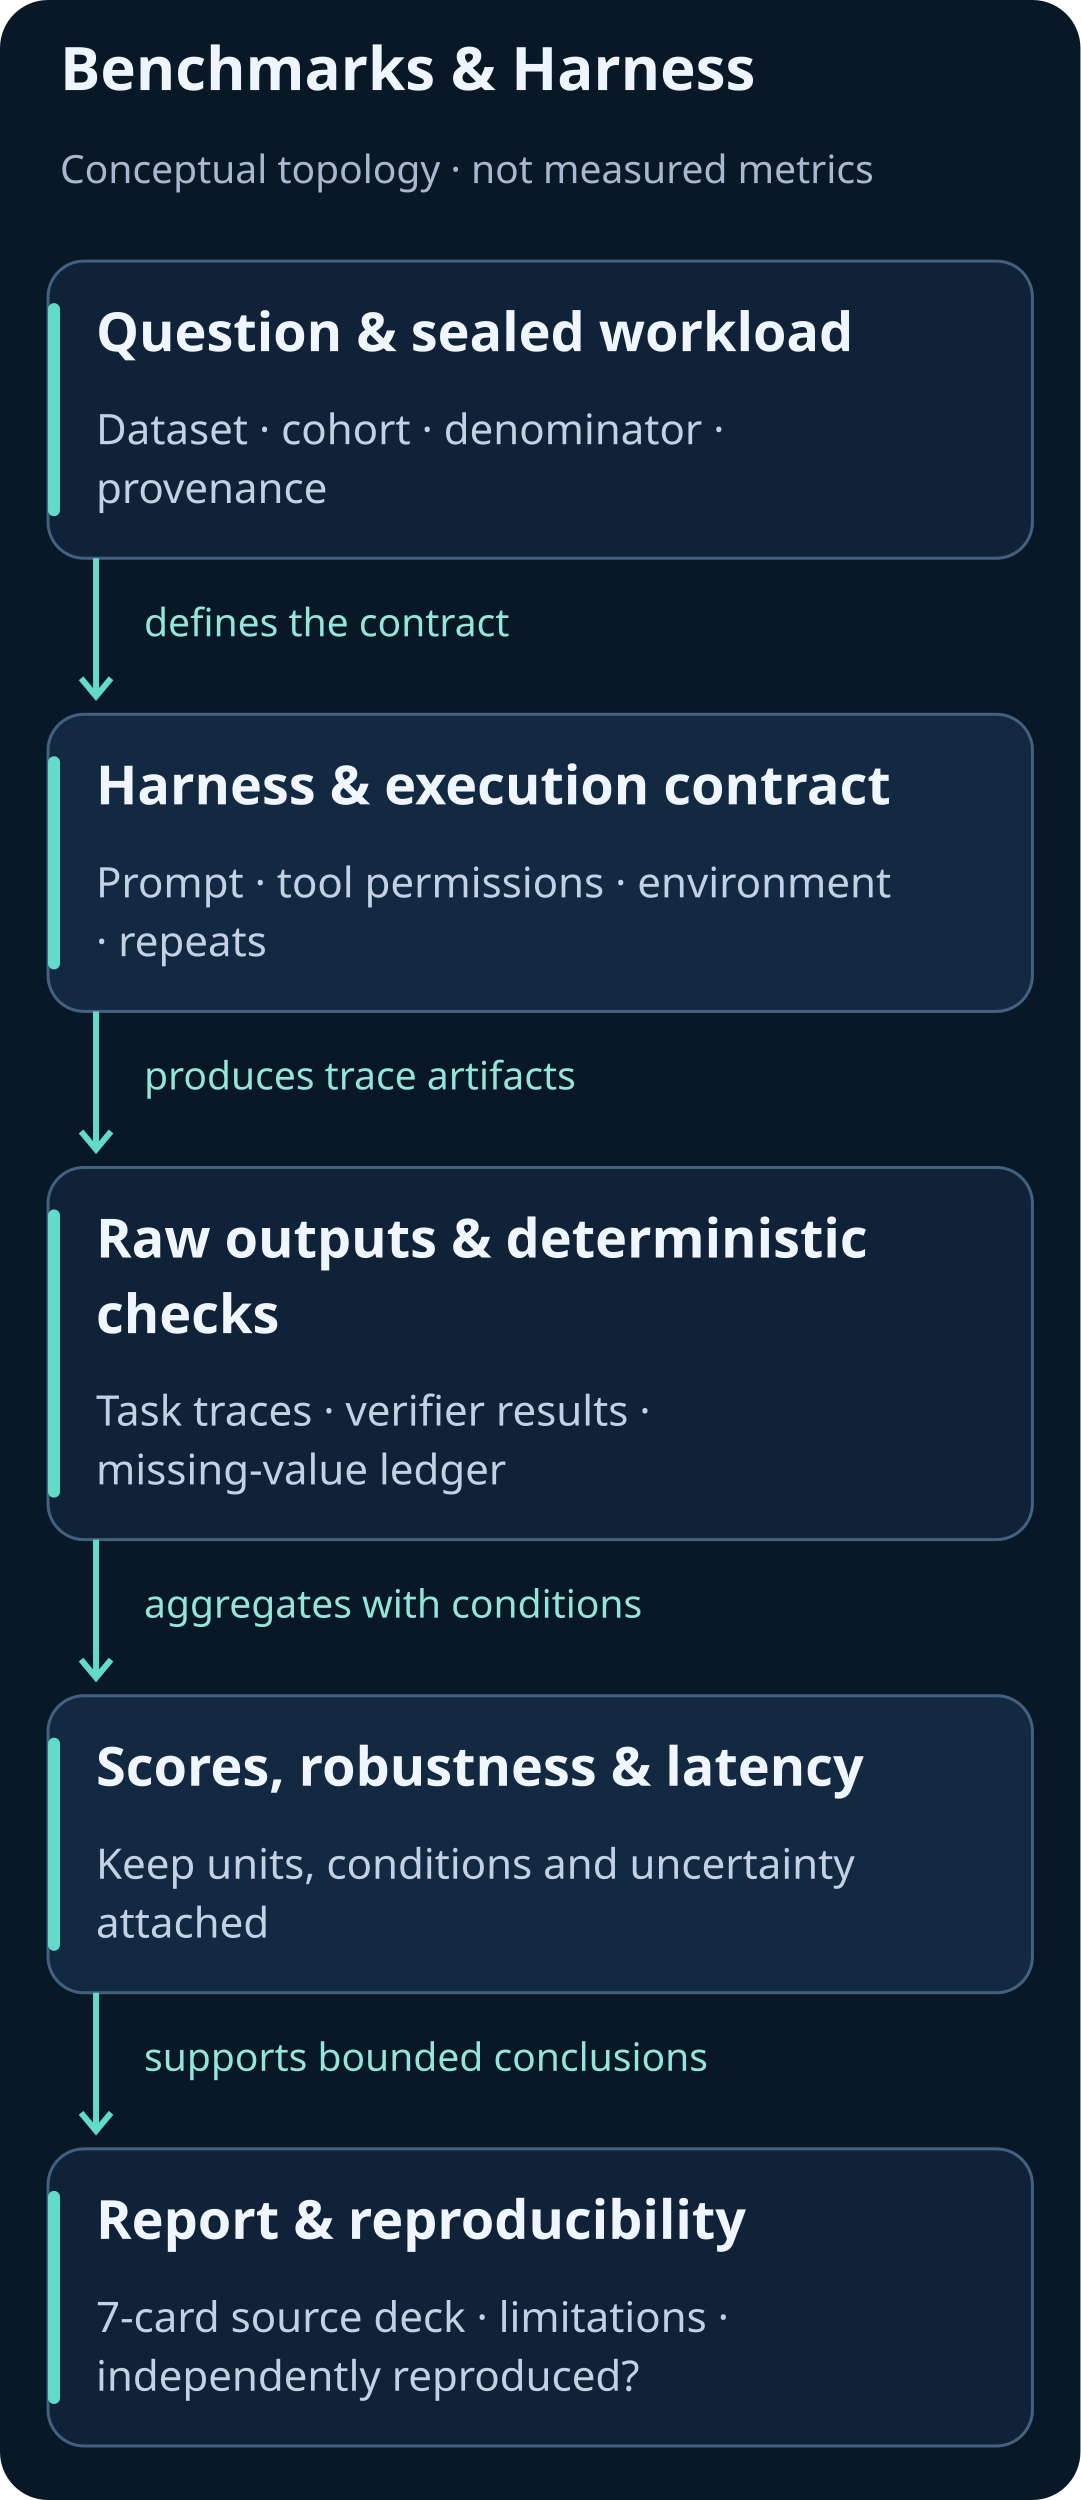
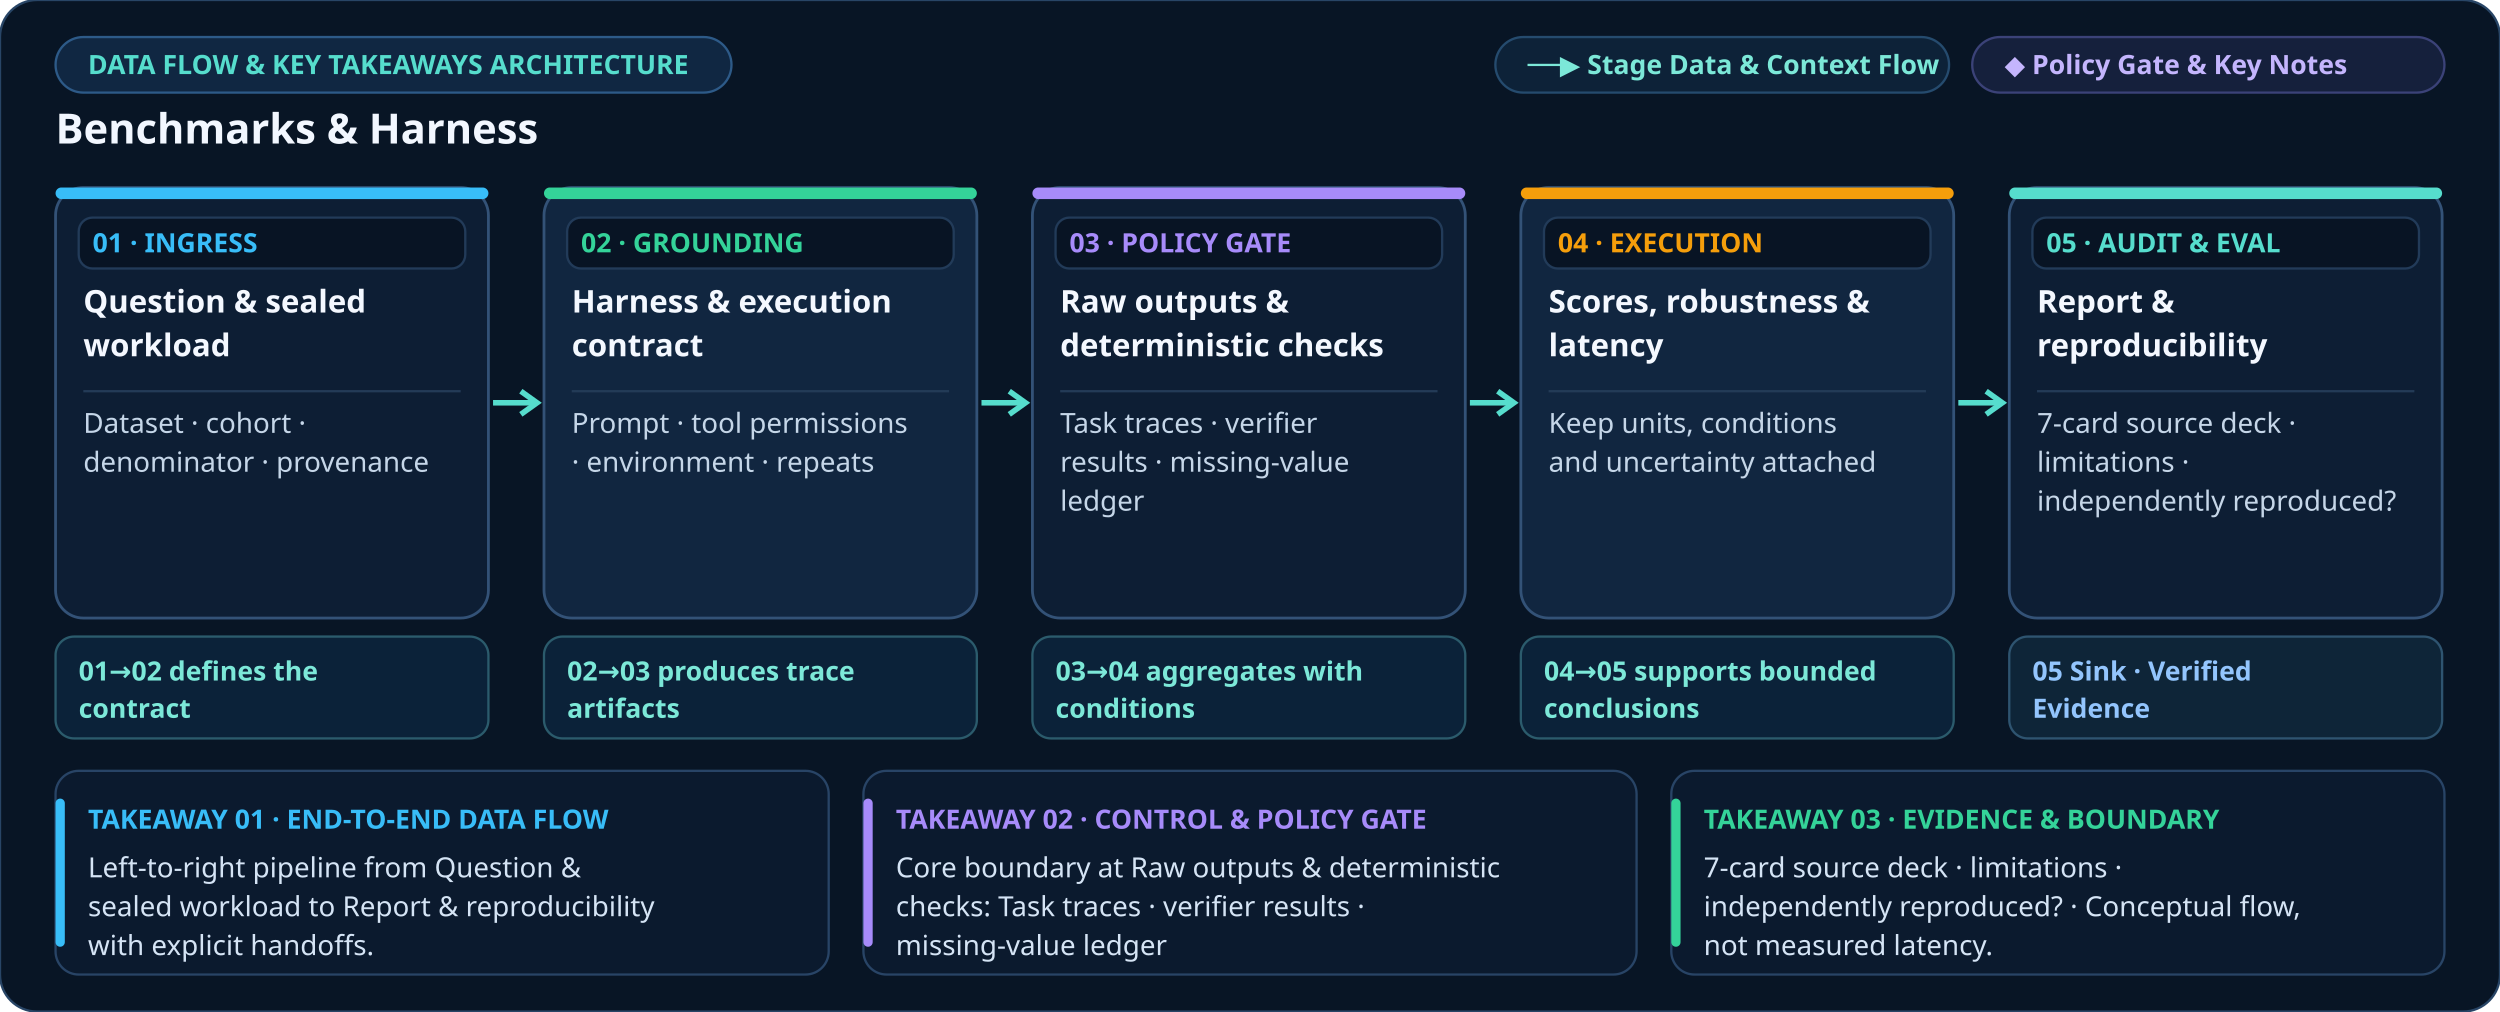
- <svg xmlns="http://www.w3.org/2000/svg" lang="en" role="img" aria-labelledby="knowledge-3d34bff4fe6c-title knowledge-3d34bff4fe6c-desc" viewBox="0 0 360 833" width="360" style="display:block;width:100%;height:auto;max-width:560px;margin:0 auto;font-family:system-ui,sans-serif">
-   <rect width="360" height="833" rx="16" fill="#091827" />
-   <text x="20" y="30" fill="#eef5ff" font-size="20" font-weight="700">
-     <tspan x="20" dy="0">Benchmarks &amp; Harness</tspan>
+ <svg xmlns="http://www.w3.org/2000/svg" lang="en" class="knowledge-graph-wide" role="img" aria-labelledby="knowledge-3d34bff4fe6c-title knowledge-3d34bff4fe6c-desc" viewBox="0 0 1080 437" width="1080" style="width:100%;height:auto;max-width:1080px;margin:0 auto;font-family:system-ui,sans-serif">
+   <rect width="1080" height="437" rx="16" fill="#081525" stroke="#284566" />
+   <rect x="24" y="16" width="292" height="24" rx="12" fill="#102742" stroke="#2d5a88" />
+   <text x="38" y="32" fill="#56ddcd" font-size="11.5" font-weight="700">
+     <tspan x="38" dy="0">DATA FLOW &amp; KEY TAKEAWAYS ARCHITECTURE</tspan>
  </text>
-   <text x="20" y="61" fill="#a9b8ce" font-size="13" font-weight="400">
-     <tspan x="20" dy="0">Conceptual topology · not measured metrics</tspan>
+   <rect x="646" y="16" width="196" height="24" rx="12" fill="#0d2238" stroke="#254b6e" />
+   <text x="660" y="32" fill="#7ce8d8" font-size="11.5" font-weight="600">
+     <tspan x="660" dy="0">──▶ Stage Data &amp; Context Flow</tspan>
+   </text>
+   <rect x="852" y="16" width="204" height="24" rx="12" fill="#15203c" stroke="#3b4278" />
+   <text x="866" y="32" fill="#c4b5fd" font-size="11.5" font-weight="600">
+     <tspan x="866" dy="0">◆ Policy Gate &amp; Key Notes</tspan>
+   </text>
+   <text x="24" y="62" fill="#f2f7ff" font-size="18" font-weight="700">
+     <tspan x="24" dy="0">Benchmarks &amp; Harness</tspan>
  </text>
  <g data-concept="1">
-     <rect x="16" y="87" width="328" height="99" rx="12" fill="#102238" stroke="#43617f" />
-     <rect x="16" y="101" width="4" height="71" rx="2" fill="#63dbca" />
-     <text x="32" y="117" fill="#f0f6ff" font-size="18" font-weight="650">
-       <tspan x="32" dy="0">Question &amp; sealed workload</tspan>
+     <rect x="24" y="81" width="187" height="186" rx="12" fill="#0d1e34" stroke="#335277" stroke-width="1.2" />
+     <rect x="24" y="81" width="187" height="5" rx="2.5" fill="#38bdf8" />
+     <rect x="34" y="94" width="167" height="22" rx="6" fill="#081424" stroke="#223b59" />
+     <text x="40" y="109" fill="#38bdf8" font-size="11.5" font-weight="700">
+       <tspan x="40" dy="0">01 · INGRESS</tspan>
    </text>
-     <text x="32" y="148" fill="#c2d1e3" font-size="14" font-weight="400">
-       <tspan x="32" dy="0">Dataset · cohort · denominator ·</tspan>
-       <tspan x="32" dy="19.6">provenance</tspan>
+     <text x="36" y="135" fill="#f4f8ff" font-size="13.5" font-weight="700">
+       <tspan x="36" dy="0">Question &amp; sealed</tspan>
+       <tspan x="36" dy="18.9">workload</tspan>
+     </text>
+     <path d="M36 169 H199" stroke="#233b57" stroke-width="1" />
+     <text x="36" y="187" fill="#c5d6e8" font-size="12" font-weight="400">
+       <tspan x="36" dy="0">Dataset · cohort ·</tspan>
+       <tspan x="36" dy="16.8">denominator · provenance</tspan>
    </text>
  </g>
  <g data-relationship="defines the contract">
-     <path d="M32 186 V231" fill="none" stroke="#63dbca" stroke-width="2" />
-     <path d="M27 226 L32 232 L37 226" fill="none" stroke="#63dbca" stroke-width="2" />
-     <text x="48" y="212" fill="#94e5da" font-size="13" font-weight="400">
-       <tspan x="48" dy="0">defines the contract</tspan>
+     <path d="M213 174 H231" fill="none" stroke="#56ddcd" stroke-width="2.4" />
+     <path d="M225 169 L232 174 L225 179" fill="none" stroke="#56ddcd" stroke-width="2.4" />
+     <rect x="24" y="275" width="187" height="44" rx="8" fill="#0b2239" stroke="#2b5b6c" />
+     <text x="34" y="294" fill="#7ce8d8" font-size="11.5" font-weight="600">
+       <tspan x="34" dy="0">01→02 defines the</tspan>
+       <tspan x="34" dy="16.1">contract</tspan>
    </text>
  </g>
  <g data-concept="2">
-     <rect x="16" y="238" width="328" height="99" rx="12" fill="#132942" stroke="#43617f" />
-     <rect x="16" y="252" width="4" height="71" rx="2" fill="#63dbca" />
-     <text x="32" y="268" fill="#f0f6ff" font-size="18" font-weight="650">
-       <tspan x="32" dy="0">Harness &amp; execution contract</tspan>
+     <rect x="235" y="81" width="187" height="186" rx="12" fill="#112640" stroke="#335277" stroke-width="1.2" />
+     <rect x="235" y="81" width="187" height="5" rx="2.5" fill="#34d399" />
+     <rect x="245" y="94" width="167" height="22" rx="6" fill="#081424" stroke="#223b59" />
+     <text x="251" y="109" fill="#34d399" font-size="11.5" font-weight="700">
+       <tspan x="251" dy="0">02 · GROUNDING</tspan>
    </text>
-     <text x="32" y="299" fill="#c2d1e3" font-size="14" font-weight="400">
-       <tspan x="32" dy="0">Prompt · tool permissions · environment</tspan>
-       <tspan x="32" dy="19.6">· repeats</tspan>
+     <text x="247" y="135" fill="#f4f8ff" font-size="13.5" font-weight="700">
+       <tspan x="247" dy="0">Harness &amp; execution</tspan>
+       <tspan x="247" dy="18.9">contract</tspan>
+     </text>
+     <path d="M247 169 H410" stroke="#233b57" stroke-width="1" />
+     <text x="247" y="187" fill="#c5d6e8" font-size="12" font-weight="400">
+       <tspan x="247" dy="0">Prompt · tool permissions</tspan>
+       <tspan x="247" dy="16.8">· environment · repeats</tspan>
    </text>
  </g>
  <g data-relationship="produces trace artifacts">
-     <path d="M32 337 V382" fill="none" stroke="#63dbca" stroke-width="2" />
-     <path d="M27 377 L32 383 L37 377" fill="none" stroke="#63dbca" stroke-width="2" />
-     <text x="48" y="363" fill="#94e5da" font-size="13" font-weight="400">
-       <tspan x="48" dy="0">produces trace artifacts</tspan>
+     <path d="M424 174 H442" fill="none" stroke="#56ddcd" stroke-width="2.4" />
+     <path d="M436 169 L443 174 L436 179" fill="none" stroke="#56ddcd" stroke-width="2.4" />
+     <rect x="235" y="275" width="187" height="44" rx="8" fill="#0b2239" stroke="#2b5b6c" />
+     <text x="245" y="294" fill="#7ce8d8" font-size="11.5" font-weight="600">
+       <tspan x="245" dy="0">02→03 produces trace</tspan>
+       <tspan x="245" dy="16.1">artifacts</tspan>
    </text>
  </g>
  <g data-concept="3">
-     <rect x="16" y="389" width="328" height="124" rx="12" fill="#102238" stroke="#43617f" />
-     <rect x="16" y="403" width="4" height="96" rx="2" fill="#63dbca" />
-     <text x="32" y="419" fill="#f0f6ff" font-size="18" font-weight="650">
-       <tspan x="32" dy="0">Raw outputs &amp; deterministic</tspan>
-       <tspan x="32" dy="25.2">checks</tspan>
+     <rect x="446" y="81" width="187" height="186" rx="12" fill="#0d1e34" stroke="#335277" stroke-width="1.2" />
+     <rect x="446" y="81" width="187" height="5" rx="2.5" fill="#a78bfa" />
+     <rect x="456" y="94" width="167" height="22" rx="6" fill="#081424" stroke="#223b59" />
+     <text x="462" y="109" fill="#a78bfa" font-size="11.5" font-weight="700">
+       <tspan x="462" dy="0">03 · POLICY GATE</tspan>
    </text>
-     <text x="32" y="475" fill="#c2d1e3" font-size="14" font-weight="400">
-       <tspan x="32" dy="0">Task traces · verifier results ·</tspan>
-       <tspan x="32" dy="19.6">missing-value ledger</tspan>
+     <text x="458" y="135" fill="#f4f8ff" font-size="13.5" font-weight="700">
+       <tspan x="458" dy="0">Raw outputs &amp;</tspan>
+       <tspan x="458" dy="18.9">deterministic checks</tspan>
+     </text>
+     <path d="M458 169 H621" stroke="#233b57" stroke-width="1" />
+     <text x="458" y="187" fill="#c5d6e8" font-size="12" font-weight="400">
+       <tspan x="458" dy="0">Task traces · verifier</tspan>
+       <tspan x="458" dy="16.8">results · missing-value</tspan>
+       <tspan x="458" dy="16.8">ledger</tspan>
    </text>
  </g>
  <g data-relationship="aggregates with conditions">
-     <path d="M32 513 V558" fill="none" stroke="#63dbca" stroke-width="2" />
-     <path d="M27 553 L32 559 L37 553" fill="none" stroke="#63dbca" stroke-width="2" />
-     <text x="48" y="539" fill="#94e5da" font-size="13" font-weight="400">
-       <tspan x="48" dy="0">aggregates with conditions</tspan>
+     <path d="M635 174 H653" fill="none" stroke="#56ddcd" stroke-width="2.4" />
+     <path d="M647 169 L654 174 L647 179" fill="none" stroke="#56ddcd" stroke-width="2.4" />
+     <rect x="446" y="275" width="187" height="44" rx="8" fill="#0b2239" stroke="#2b5b6c" />
+     <text x="456" y="294" fill="#7ce8d8" font-size="11.5" font-weight="600">
+       <tspan x="456" dy="0">03→04 aggregates with</tspan>
+       <tspan x="456" dy="16.1">conditions</tspan>
    </text>
  </g>
  <g data-concept="4">
-     <rect x="16" y="565" width="328" height="99" rx="12" fill="#132942" stroke="#43617f" />
-     <rect x="16" y="579" width="4" height="71" rx="2" fill="#63dbca" />
-     <text x="32" y="595" fill="#f0f6ff" font-size="18" font-weight="650">
-       <tspan x="32" dy="0">Scores, robustness &amp; latency</tspan>
+     <rect x="657" y="81" width="187" height="186" rx="12" fill="#112640" stroke="#335277" stroke-width="1.2" />
+     <rect x="657" y="81" width="187" height="5" rx="2.5" fill="#f59e0b" />
+     <rect x="667" y="94" width="167" height="22" rx="6" fill="#081424" stroke="#223b59" />
+     <text x="673" y="109" fill="#f59e0b" font-size="11.5" font-weight="700">
+       <tspan x="673" dy="0">04 · EXECUTION</tspan>
    </text>
-     <text x="32" y="626" fill="#c2d1e3" font-size="14" font-weight="400">
-       <tspan x="32" dy="0">Keep units, conditions and uncertainty</tspan>
-       <tspan x="32" dy="19.6">attached</tspan>
+     <text x="669" y="135" fill="#f4f8ff" font-size="13.5" font-weight="700">
+       <tspan x="669" dy="0">Scores, robustness &amp;</tspan>
+       <tspan x="669" dy="18.9">latency</tspan>
+     </text>
+     <path d="M669 169 H832" stroke="#233b57" stroke-width="1" />
+     <text x="669" y="187" fill="#c5d6e8" font-size="12" font-weight="400">
+       <tspan x="669" dy="0">Keep units, conditions</tspan>
+       <tspan x="669" dy="16.8">and uncertainty attached</tspan>
    </text>
  </g>
  <g data-relationship="supports bounded conclusions">
-     <path d="M32 664 V709" fill="none" stroke="#63dbca" stroke-width="2" />
-     <path d="M27 704 L32 710 L37 704" fill="none" stroke="#63dbca" stroke-width="2" />
-     <text x="48" y="690" fill="#94e5da" font-size="13" font-weight="400">
-       <tspan x="48" dy="0">supports bounded conclusions</tspan>
+     <path d="M846 174 H864" fill="none" stroke="#56ddcd" stroke-width="2.4" />
+     <path d="M858 169 L865 174 L858 179" fill="none" stroke="#56ddcd" stroke-width="2.4" />
+     <rect x="657" y="275" width="187" height="44" rx="8" fill="#0b2239" stroke="#2b5b6c" />
+     <text x="667" y="294" fill="#7ce8d8" font-size="11.5" font-weight="600">
+       <tspan x="667" dy="0">04→05 supports bounded</tspan>
+       <tspan x="667" dy="16.1">conclusions</tspan>
    </text>
  </g>
  <g data-concept="5">
-     <rect x="16" y="716" width="328" height="99" rx="12" fill="#102238" stroke="#43617f" />
-     <rect x="16" y="730" width="4" height="71" rx="2" fill="#63dbca" />
-     <text x="32" y="746" fill="#f0f6ff" font-size="18" font-weight="650">
-       <tspan x="32" dy="0">Report &amp; reproducibility</tspan>
+     <rect x="868" y="81" width="187" height="186" rx="12" fill="#0d1e34" stroke="#335277" stroke-width="1.2" />
+     <rect x="868" y="81" width="187" height="5" rx="2.5" fill="#56ddcd" />
+     <rect x="878" y="94" width="167" height="22" rx="6" fill="#081424" stroke="#223b59" />
+     <text x="884" y="109" fill="#56ddcd" font-size="11.5" font-weight="700">
+       <tspan x="884" dy="0">05 · AUDIT &amp; EVAL</tspan>
    </text>
-     <text x="32" y="777" fill="#c2d1e3" font-size="14" font-weight="400">
-       <tspan x="32" dy="0">7-card source deck · limitations ·</tspan>
-       <tspan x="32" dy="19.6">independently reproduced?</tspan>
+     <text x="880" y="135" fill="#f4f8ff" font-size="13.5" font-weight="700">
+       <tspan x="880" dy="0">Report &amp;</tspan>
+       <tspan x="880" dy="18.9">reproducibility</tspan>
+     </text>
+     <path d="M880 169 H1043" stroke="#233b57" stroke-width="1" />
+     <text x="880" y="187" fill="#c5d6e8" font-size="12" font-weight="400">
+       <tspan x="880" dy="0">7-card source deck ·</tspan>
+       <tspan x="880" dy="16.8">limitations ·</tspan>
+       <tspan x="880" dy="16.8">independently reproduced?</tspan>
+     </text>
+   </g>
+   <rect x="868" y="275" width="187" height="44" rx="8" fill="#0e2538" stroke="#2e5470" />
+   <text x="878" y="294" fill="#93c5fd" font-size="11.5" font-weight="600">
+     <tspan x="878" dy="0">05 Sink · Verified</tspan>
+     <tspan x="878" dy="16.1">Evidence</tspan>
+   </text>
+   <g data-takeaway="1">
+     <rect x="24" y="333" width="334" height="88" rx="10" fill="#0b1a2e" stroke="#284466" />
+     <rect x="24" y="345" width="4" height="64" rx="2" fill="#38bdf8" />
+     <text x="38" y="358" fill="#38bdf8" font-size="11.5" font-weight="700">
+       <tspan x="38" dy="0">TAKEAWAY 01 · END-TO-END DATA FLOW</tspan>
+     </text>
+     <text x="38" y="379" fill="#d5e4f5" font-size="12" font-weight="400">
+       <tspan x="38" dy="0">Left-to-right pipeline from Question &amp;</tspan>
+       <tspan x="38" dy="16.8">sealed workload to Report &amp; reproducibility</tspan>
+       <tspan x="38" dy="16.8">with explicit handoffs.</tspan>
+     </text>
+   </g>
+   <g data-takeaway="2">
+     <rect x="373" y="333" width="334" height="88" rx="10" fill="#0b1a2e" stroke="#284466" />
+     <rect x="373" y="345" width="4" height="64" rx="2" fill="#a78bfa" />
+     <text x="387" y="358" fill="#a78bfa" font-size="11.5" font-weight="700">
+       <tspan x="387" dy="0">TAKEAWAY 02 · CONTROL &amp; POLICY GATE</tspan>
+     </text>
+     <text x="387" y="379" fill="#d5e4f5" font-size="12" font-weight="400">
+       <tspan x="387" dy="0">Core boundary at Raw outputs &amp; deterministic</tspan>
+       <tspan x="387" dy="16.8">checks: Task traces · verifier results ·</tspan>
+       <tspan x="387" dy="16.8">missing-value ledger</tspan>
+     </text>
+   </g>
+   <g data-takeaway="3">
+     <rect x="722" y="333" width="334" height="88" rx="10" fill="#0b1a2e" stroke="#284466" />
+     <rect x="722" y="345" width="4" height="64" rx="2" fill="#34d399" />
+     <text x="736" y="358" fill="#34d399" font-size="11.5" font-weight="700">
+       <tspan x="736" dy="0">TAKEAWAY 03 · EVIDENCE &amp; BOUNDARY</tspan>
+     </text>
+     <text x="736" y="379" fill="#d5e4f5" font-size="12" font-weight="400">
+       <tspan x="736" dy="0">7-card source deck · limitations ·</tspan>
+       <tspan x="736" dy="16.8">independently reproduced? · Conceptual flow,</tspan>
+       <tspan x="736" dy="16.8">not measured latency.</tspan>
    </text>
  </g>
</svg>
